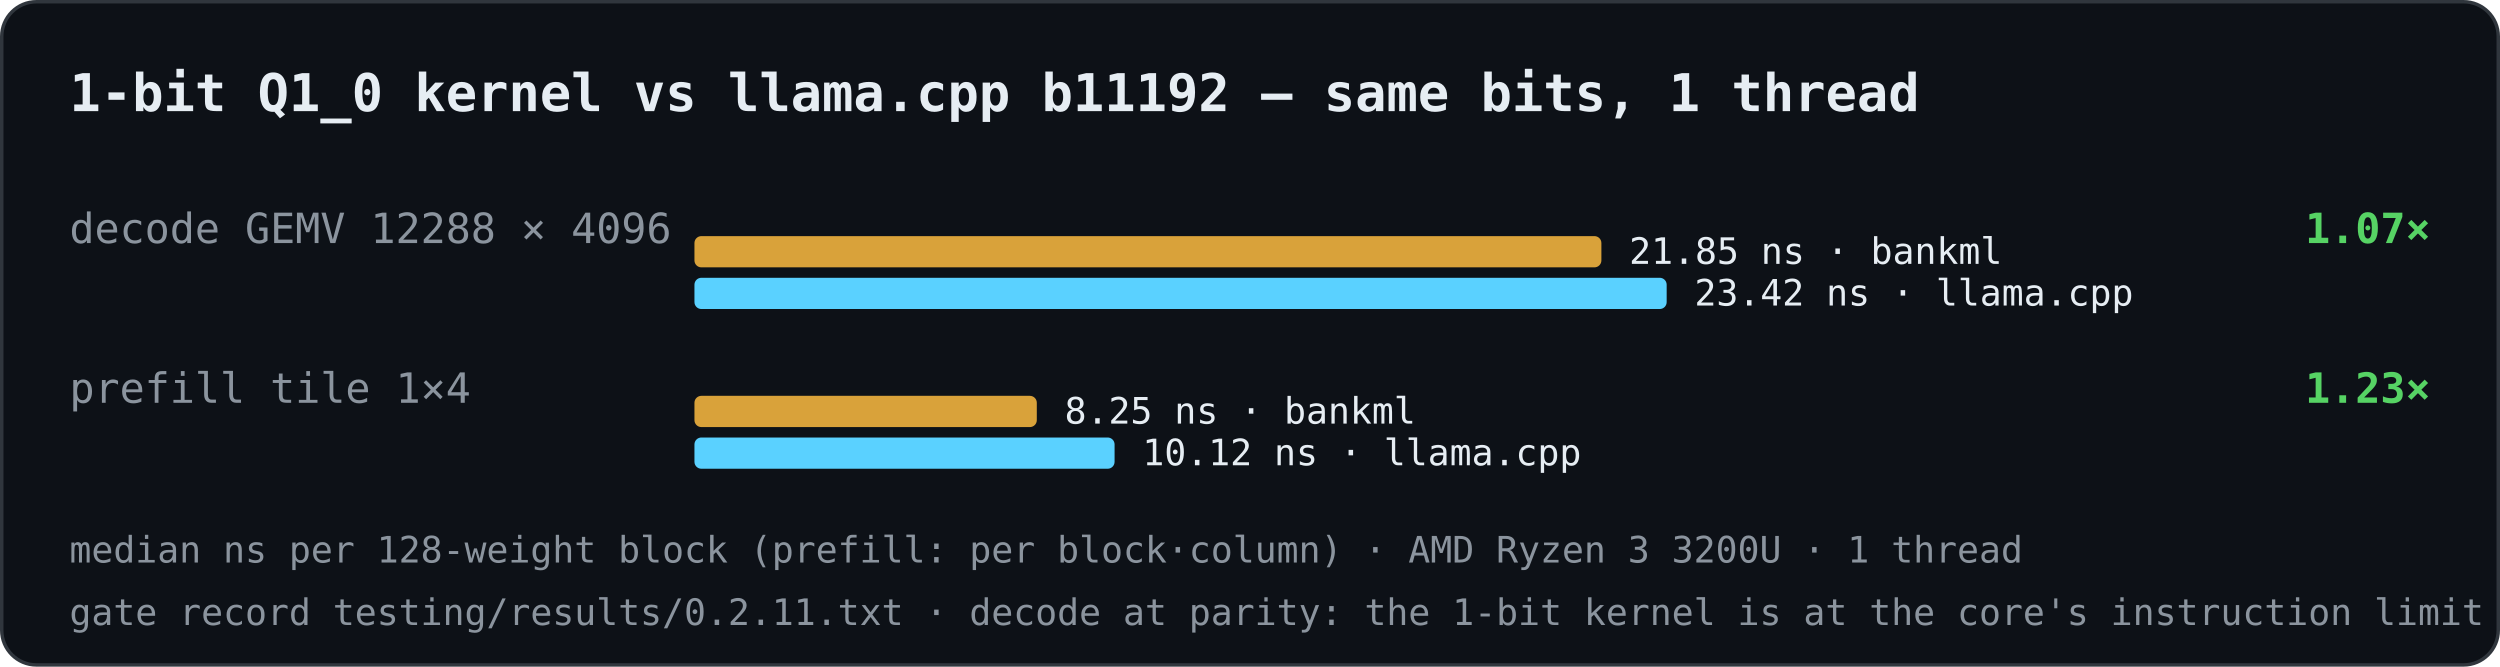
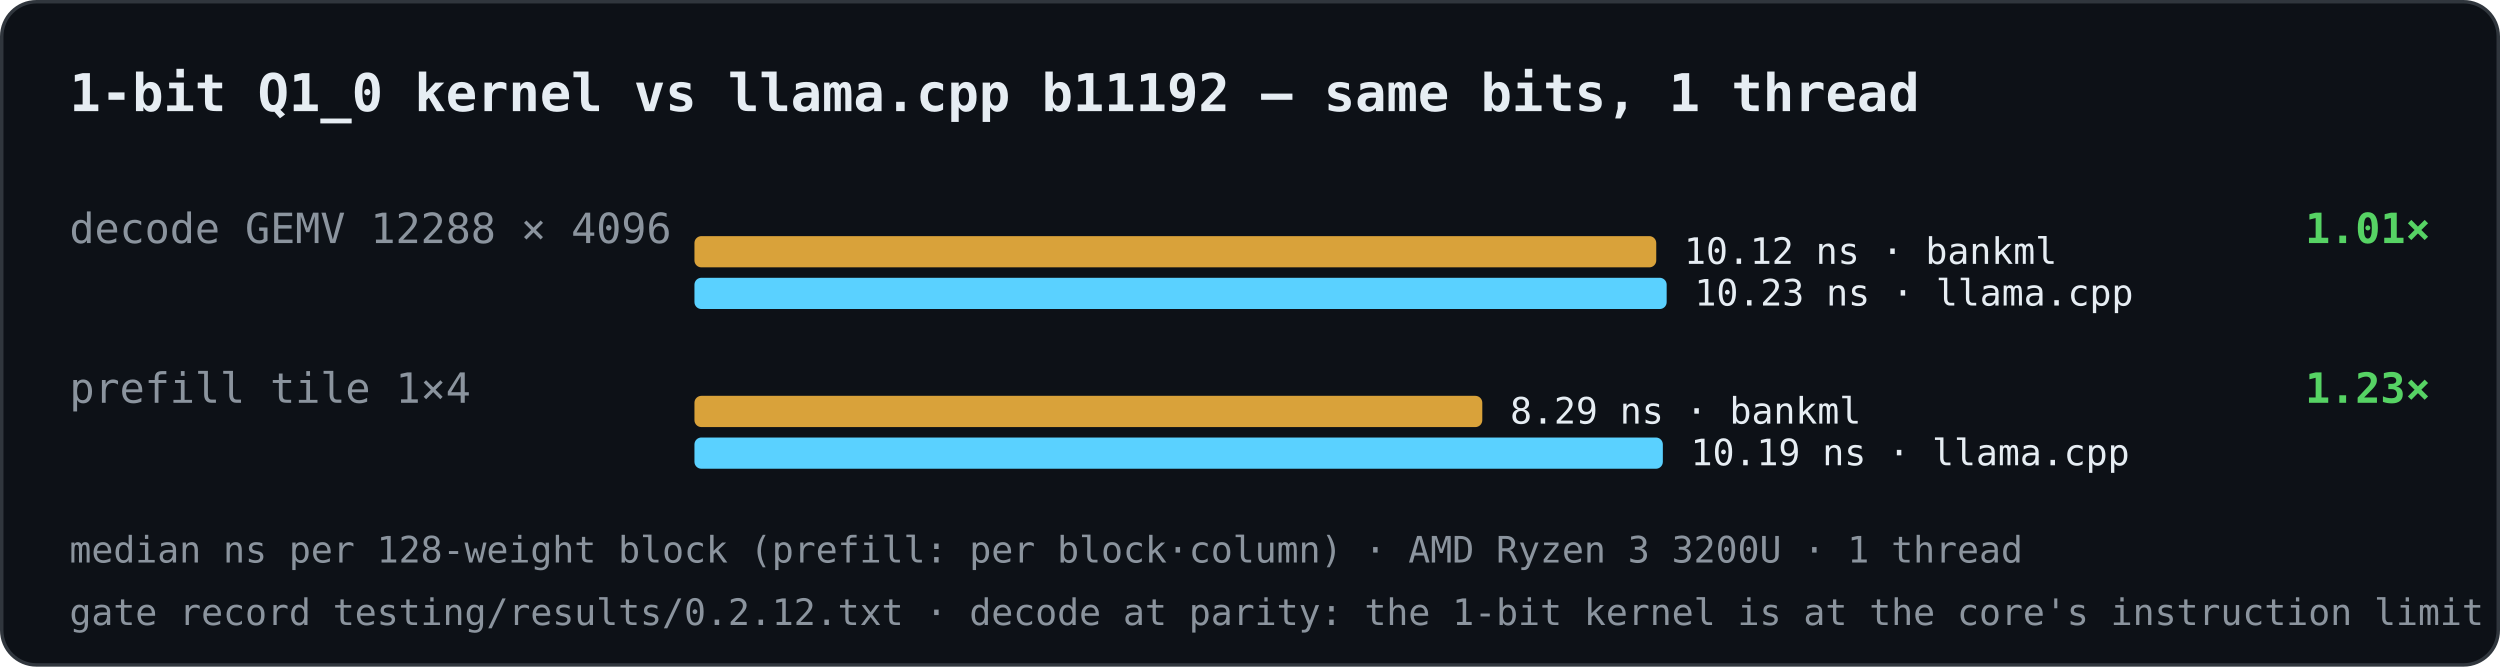
<svg xmlns="http://www.w3.org/2000/svg" width="720" height="192" viewBox="0 0 720 192" role="img" aria-label="1-bit Q1_0 kernel vs llama.cpp b11192 — same bits, 1 thread">
  <rect x="0.5" y="0.5" width="719" height="191" rx="10" fill="#0d1117" stroke="#30363d" />
  <text x="20" y="32" font-family="ui-monospace,SFMono-Regular,Menlo,Consolas,monospace" font-size="15" font-weight="700" text-anchor="start" fill="#e6edf3">1-bit Q1_0 kernel vs llama.cpp b11192 — same bits, 1 thread</text>
  <text x="20" y="70" font-family="ui-monospace,SFMono-Regular,Menlo,Consolas,monospace" font-size="12" font-weight="400" text-anchor="start" fill="#8b949e">decode GEMV 12288 × 4096</text>
-   <rect x="200" y="68" width="261.2" height="9" rx="2" fill="#D9A23A" />
-   <text x="469.2" y="76" font-family="ui-monospace,SFMono-Regular,Menlo,Consolas,monospace" font-size="10.5" font-weight="400" text-anchor="start" fill="#e6edf3">21.85 ns · bankml</text>
+   <rect x="200" y="68" width="277.0" height="9" rx="2" fill="#D9A23A" />
+   <text x="485.0" y="76" font-family="ui-monospace,SFMono-Regular,Menlo,Consolas,monospace" font-size="10.5" font-weight="400" text-anchor="start" fill="#e6edf3">10.12 ns · bankml</text>
  <rect x="200" y="80" width="280.0" height="9" rx="2" fill="#5AD1FF" />
-   <text x="488.0" y="88" font-family="ui-monospace,SFMono-Regular,Menlo,Consolas,monospace" font-size="10.5" font-weight="400" text-anchor="start" fill="#e6edf3">23.42 ns · llama.cpp</text>
-   <text x="700" y="70" font-family="ui-monospace,SFMono-Regular,Menlo,Consolas,monospace" font-size="12" font-weight="700" text-anchor="end" fill="#56D364">1.07×</text>
+   <text x="488.0" y="88" font-family="ui-monospace,SFMono-Regular,Menlo,Consolas,monospace" font-size="10.5" font-weight="400" text-anchor="start" fill="#e6edf3">10.23 ns · llama.cpp</text>
+   <text x="700" y="70" font-family="ui-monospace,SFMono-Regular,Menlo,Consolas,monospace" font-size="12" font-weight="700" text-anchor="end" fill="#56D364">1.01×</text>
  <text x="20" y="116" font-family="ui-monospace,SFMono-Regular,Menlo,Consolas,monospace" font-size="12" font-weight="400" text-anchor="start" fill="#8b949e">prefill tile 1×4</text>
-   <rect x="200" y="114" width="98.6" height="9" rx="2" fill="#D9A23A" />
-   <text x="306.6" y="122" font-family="ui-monospace,SFMono-Regular,Menlo,Consolas,monospace" font-size="10.5" font-weight="400" text-anchor="start" fill="#e6edf3">8.25 ns · bankml</text>
-   <rect x="200" y="126" width="121.0" height="9" rx="2" fill="#5AD1FF" />
-   <text x="329.0" y="134" font-family="ui-monospace,SFMono-Regular,Menlo,Consolas,monospace" font-size="10.5" font-weight="400" text-anchor="start" fill="#e6edf3">10.12 ns · llama.cpp</text>
+   <rect x="200" y="114" width="226.9" height="9" rx="2" fill="#D9A23A" />
+   <text x="434.9" y="122" font-family="ui-monospace,SFMono-Regular,Menlo,Consolas,monospace" font-size="10.5" font-weight="400" text-anchor="start" fill="#e6edf3">8.29 ns · bankml</text>
+   <rect x="200" y="126" width="278.9" height="9" rx="2" fill="#5AD1FF" />
+   <text x="486.9" y="134" font-family="ui-monospace,SFMono-Regular,Menlo,Consolas,monospace" font-size="10.5" font-weight="400" text-anchor="start" fill="#e6edf3">10.19 ns · llama.cpp</text>
  <text x="700" y="116" font-family="ui-monospace,SFMono-Regular,Menlo,Consolas,monospace" font-size="12" font-weight="700" text-anchor="end" fill="#56D364">1.23×</text>
  <text x="20" y="162" font-family="ui-monospace,SFMono-Regular,Menlo,Consolas,monospace" font-size="10.5" font-weight="400" text-anchor="start" fill="#8b949e">median ns per 128-weight block (prefill: per block·column) · AMD Ryzen 3 3200U · 1 thread</text>
-   <text x="20" y="180" font-family="ui-monospace,SFMono-Regular,Menlo,Consolas,monospace" font-size="10.5" font-weight="400" text-anchor="start" fill="#8b949e">gate record testing/results/0.2.11.txt · decode at parity: the 1-bit kernel is at the core's instruction limit</text>
+   <text x="20" y="180" font-family="ui-monospace,SFMono-Regular,Menlo,Consolas,monospace" font-size="10.5" font-weight="400" text-anchor="start" fill="#8b949e">gate record testing/results/0.2.12.txt · decode at parity: the 1-bit kernel is at the core's instruction limit</text>
</svg>
